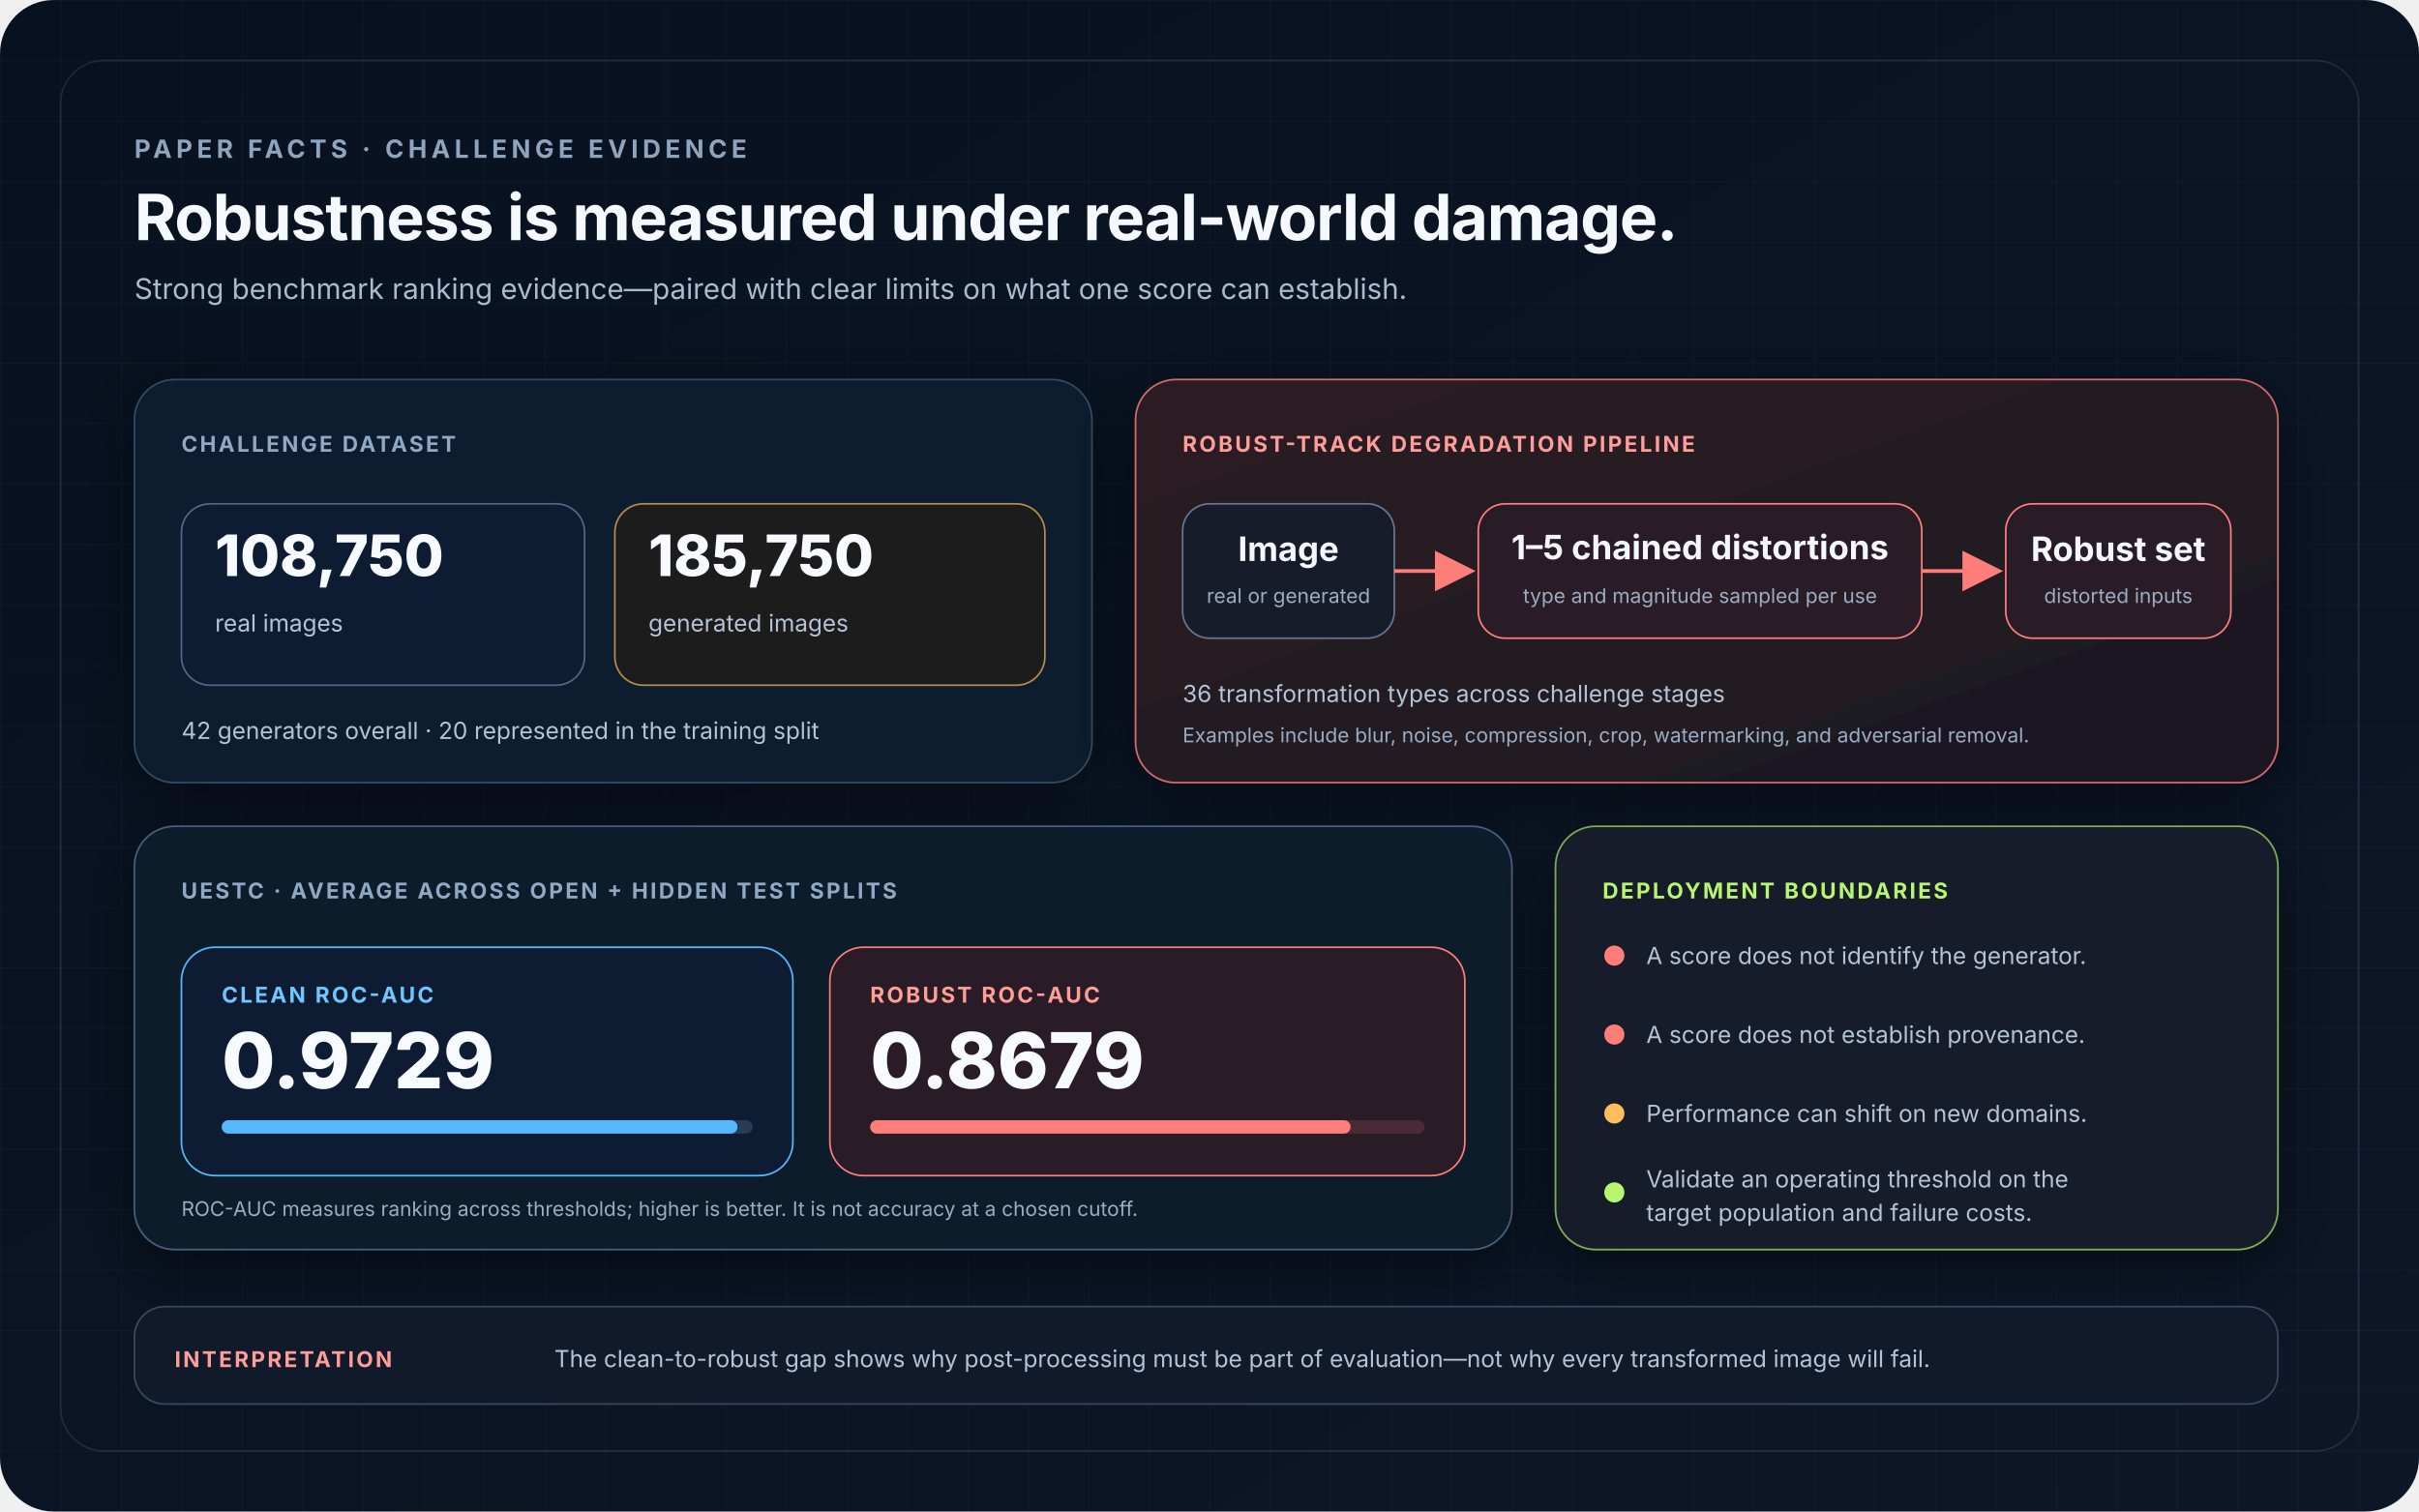
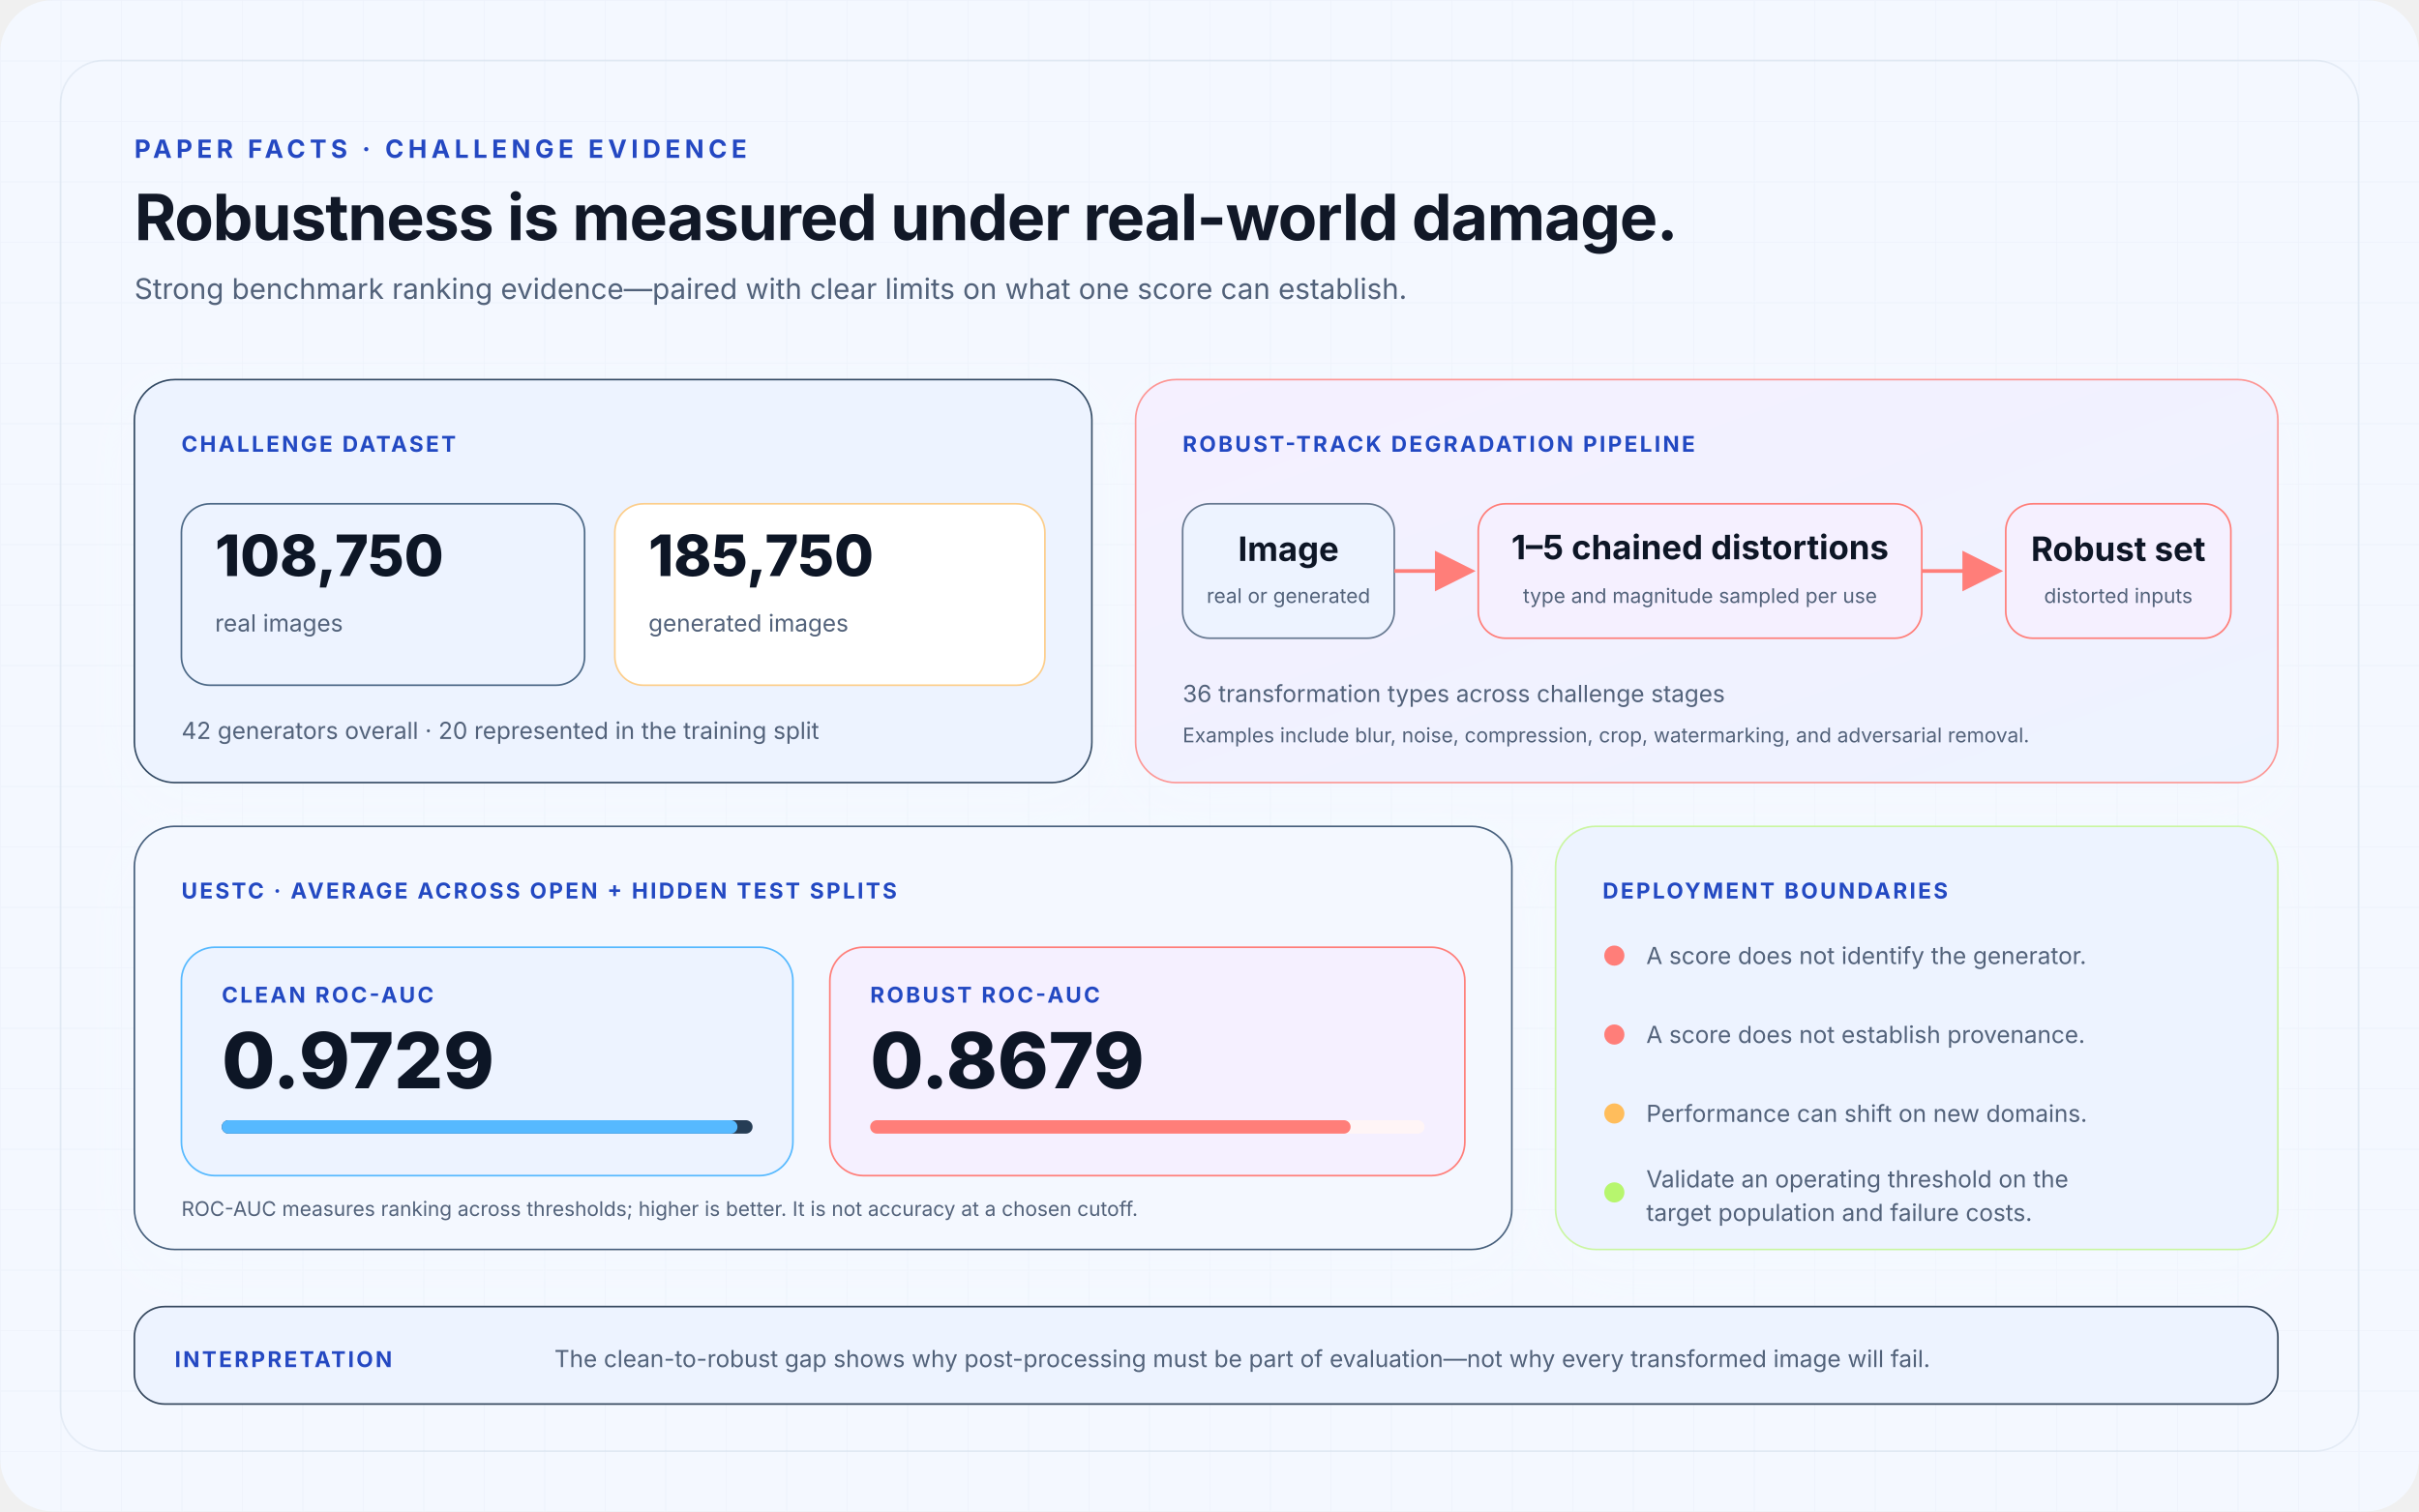
<svg xmlns="http://www.w3.org/2000/svg" width="1440" height="900" viewBox="0 0 1440 900" preserveAspectRatio="xMidYMid meet" role="img" aria-labelledby="title desc">
  <defs>
    <linearGradient id="bg" x1="0" y1="0" x2="1" y2="1">
-       <stop offset="0" stop-color="#07111f" />
-       <stop offset="1" stop-color="#0d1728" />
+       <stop offset="0" stop-color="#f4f8ff" />
+       <stop offset="1" stop-color="#f4f8ff" />
    </linearGradient>
    <linearGradient id="coral" x1="0" y1="0" x2="1" y2="1">
-       <stop offset="0" stop-color="#2b1b24" />
-       <stop offset="1" stop-color="#1b1924" />
+       <stop offset="0" stop-color="#f5f0ff" />
+       <stop offset="1" stop-color="#edf3ff" />
    </linearGradient>
    <filter id="shadow" x="-20%" y="-20%" width="140%" height="140%">
-       <feDropShadow dx="0" dy="10" stdDeviation="18" flood-color="#020812" flood-opacity="0.48" />
+       <feDropShadow dx="0" dy="10" stdDeviation="18" flood-color="#f4f8ff" flood-opacity="0.48" />
    </filter>
    <marker id="arrow" markerWidth="11" markerHeight="11" refX="9" refY="5.5" orient="auto">
      <path d="M0 0L11 5.5L0 11Z" fill="#ff7e79" />
    </marker>
    <pattern id="grid" width="36" height="36" patternUnits="userSpaceOnUse">
      <path d="M36 0H0V36" fill="none" stroke="#87a0bf" stroke-opacity="0.055" />
    </pattern>
    <style>
      text{font-family:Inter,ui-sans-serif,system-ui,-apple-system,"Segoe UI",sans-serif}
      .kicker{font-size:15px;font-weight:700;letter-spacing:2.6px;fill:#8fa4be}
      .title{font-size:38px;font-weight:730;fill:#f5f8fc;letter-spacing:-.6px}
      .sub{font-size:17px;fill:#a9bbcf}
      .label{font-size:13px;font-weight:750;letter-spacing:1.35px}
      .stat{font-size:34px;font-weight:760;fill:#f7faff}
      .head{font-size:20px;font-weight:720;fill:#f4f7fc}
      .body{font-size:14px;fill:#b4c4d6}
      .mini{font-size:12px;fill:#9aadc3}
    </style>
+     <style>
+       text,tspan{fill:#111827}
+       .eyebrow,.kicker,.stage,.role,.step,.label,.section{fill:#2448c2}
+       .subtitle,.body,.small,.mini,.note,.sub,.tiny{fill:#52627a}
+       .headline,.title,.laneTitle,.lane-title,.card-title,.cardTitle,.boxTitle,.actor,.head,.strong,.stat,.value,.formula,.eq,.prob,.state{fill:#111827}
+       .mono,.monoText,.chip,.number,.num,.code,.dim{fill:#253651}
+     </style>
  </defs>
  <rect width="1440" height="900" rx="32" fill="url(#bg)" />
  <rect width="1440" height="900" rx="32" fill="url(#grid)" />
  <rect x="36" y="36" width="1368" height="828" rx="26" fill="none" stroke="#8ba2bd" stroke-opacity="0.16" />
  <text x="80" y="94" class="kicker">PAPER FACTS · CHALLENGE EVIDENCE</text>
  <text x="80" y="143" class="title">Robustness is measured under real-world damage.</text>
  <text x="80" y="178" class="sub">Strong benchmark ranking evidence—paired with clear limits on what one score can establish.</text>
  <g transform="translate(80 226)" filter="url(#shadow)">
-     <rect width="570" height="240" rx="24" fill="#0d1b2d" stroke="#334b65" />
+     <rect width="570" height="240" rx="24" fill="#edf3ff" stroke="#334b65" />
    <text x="28" y="43" class="label" fill="#8fa9c5">CHALLENGE DATASET</text>
    <g transform="translate(28 74)">
-       <rect width="240" height="108" rx="17" fill="#101f33" stroke="#4d6987" />
+       <rect width="240" height="108" rx="17" fill="#edf3ff" stroke="#4d6987" />
      <text x="20" y="43" class="stat">108,750</text>
      <text x="20" y="76" class="body">real images</text>
    </g>
    <g transform="translate(286 74)">
-       <rect width="256" height="108" rx="17" fill="#1e1a1e" stroke="#ffbd5c" stroke-opacity=".7" />
+       <rect width="256" height="108" rx="17" fill="#ffffff" stroke="#ffbd5c" stroke-opacity=".7" />
      <text x="20" y="43" class="stat">185,750</text>
      <text x="20" y="76" class="body">generated images</text>
    </g>
    <text x="28" y="214" class="body">42 generators overall  ·  20 represented in the training split</text>
  </g>
  <g transform="translate(676 226)" filter="url(#shadow)">
    <rect width="680" height="240" rx="24" fill="url(#coral)" stroke="#ff7e79" stroke-opacity=".8" />
    <text x="28" y="43" class="label" fill="#ff9d98">ROBUST-TRACK DEGRADATION PIPELINE</text>
    <g transform="translate(28 74)">
-       <rect width="126" height="80" rx="16" fill="#171b29" stroke="#667890" />
+       <rect width="126" height="80" rx="16" fill="#edf3ff" stroke="#667890" />
      <text x="63" y="34" class="head" text-anchor="middle">Image</text>
      <text x="63" y="59" class="mini" text-anchor="middle">real or generated</text>
    </g>
    <path d="M154 114H198" stroke="#ff7e79" stroke-width="2.2" marker-end="url(#arrow)" />
    <g transform="translate(204 74)">
-       <rect width="264" height="80" rx="16" fill="#291b25" stroke="#ff7e79" />
+       <rect width="264" height="80" rx="16" fill="#f5f0ff" stroke="#ff7e79" />
      <text x="132" y="33" class="head" text-anchor="middle">1–5 chained distortions</text>
      <text x="132" y="59" class="mini" text-anchor="middle">type and magnitude sampled per use</text>
    </g>
    <path d="M468 114H512" stroke="#ff7e79" stroke-width="2.2" marker-end="url(#arrow)" />
    <g transform="translate(518 74)">
-       <rect width="134" height="80" rx="16" fill="#291b25" stroke="#ff7e79" />
+       <rect width="134" height="80" rx="16" fill="#f5f0ff" stroke="#ff7e79" />
      <text x="67" y="34" class="head" text-anchor="middle">Robust set</text>
      <text x="67" y="59" class="mini" text-anchor="middle">distorted inputs</text>
    </g>
    <text x="28" y="192" class="body">36 transformation types across challenge stages</text>
    <text x="28" y="216" class="mini">Examples include blur, noise, compression, crop, watermarking, and adversarial removal.</text>
  </g>
  <g transform="translate(80 492)" filter="url(#shadow)">
-     <rect width="820" height="252" rx="24" fill="#0c1a2b" stroke="#46617e" />
+     <rect width="820" height="252" rx="24" fill="#f4f8ff" stroke="#46617e" />
    <text x="28" y="43" class="label" fill="#8fa9c5">UESTC · AVERAGE ACROSS OPEN + HIDDEN TEST SPLITS</text>
    <g transform="translate(28 72)">
-       <rect width="364" height="136" rx="20" fill="#101f33" stroke="#56b9ff" />
+       <rect width="364" height="136" rx="20" fill="#edf3ff" stroke="#56b9ff" />
      <text x="24" y="33" class="label" fill="#70c7ff">CLEAN ROC-AUC</text>
      <text x="24" y="84" font-size="46" font-weight="780" fill="#f7fbff">0.9729</text>
      <rect x="24" y="103" width="316" height="8" rx="4" fill="#263c55" />
      <rect x="24" y="103" width="307" height="8" rx="4" fill="#56b9ff" />
    </g>
    <g transform="translate(414 72)">
-       <rect width="378" height="136" rx="20" fill="#291b25" stroke="#ff7e79" />
+       <rect width="378" height="136" rx="20" fill="#f5f0ff" stroke="#ff7e79" />
      <text x="24" y="33" class="label" fill="#ff9d98">ROBUST ROC-AUC</text>
      <text x="24" y="84" font-size="46" font-weight="780" fill="#f7fbff">0.8679</text>
-       <rect x="24" y="103" width="330" height="8" rx="4" fill="#4b2c37" />
+       <rect x="24" y="103" width="330" height="8" rx="4" fill="#fff5f6" />
      <rect x="24" y="103" width="286" height="8" rx="4" fill="#ff7e79" />
    </g>
    <text x="28" y="232" class="mini">ROC-AUC measures ranking across thresholds; higher is better. It is not accuracy at a chosen cutoff.</text>
  </g>
  <g transform="translate(926 492)" filter="url(#shadow)">
-     <rect width="430" height="252" rx="24" fill="#151c29" stroke="#b7f66e" stroke-opacity=".65" />
+     <rect width="430" height="252" rx="24" fill="#edf3ff" stroke="#b7f66e" stroke-opacity=".65" />
    <text x="28" y="43" class="label" fill="#b7f66e">DEPLOYMENT BOUNDARIES</text>
    <g transform="translate(28 70)">
      <circle cx="7" cy="7" r="6" fill="#ff7e79" />
      <text x="26" y="12" class="body">A score does not identify the generator.</text>
      <circle cx="7" cy="54" r="6" fill="#ff7e79" />
      <text x="26" y="59" class="body">A score does not establish provenance.</text>
      <circle cx="7" cy="101" r="6" fill="#ffbd5c" />
      <text x="26" y="106" class="body">Performance can shift on new domains.</text>
      <circle cx="7" cy="148" r="6" fill="#b7f66e" />
      <text x="26" y="145" class="body">Validate an operating threshold on the</text>
      <text x="26" y="165" class="body">target population and failure costs.</text>
    </g>
  </g>
  <g transform="translate(80 778)">
-     <rect width="1276" height="58" rx="18" fill="#101a2a" stroke="#384a60" />
+     <rect width="1276" height="58" rx="18" fill="#edf3ff" stroke="#384a60" />
    <text x="24" y="36" class="label" fill="#ff9d98">INTERPRETATION</text>
    <text x="250" y="36" class="body">The clean-to-robust gap shows why post-processing must be part of evaluation—not why every transformed image will fail.</text>
  </g>
</svg>
